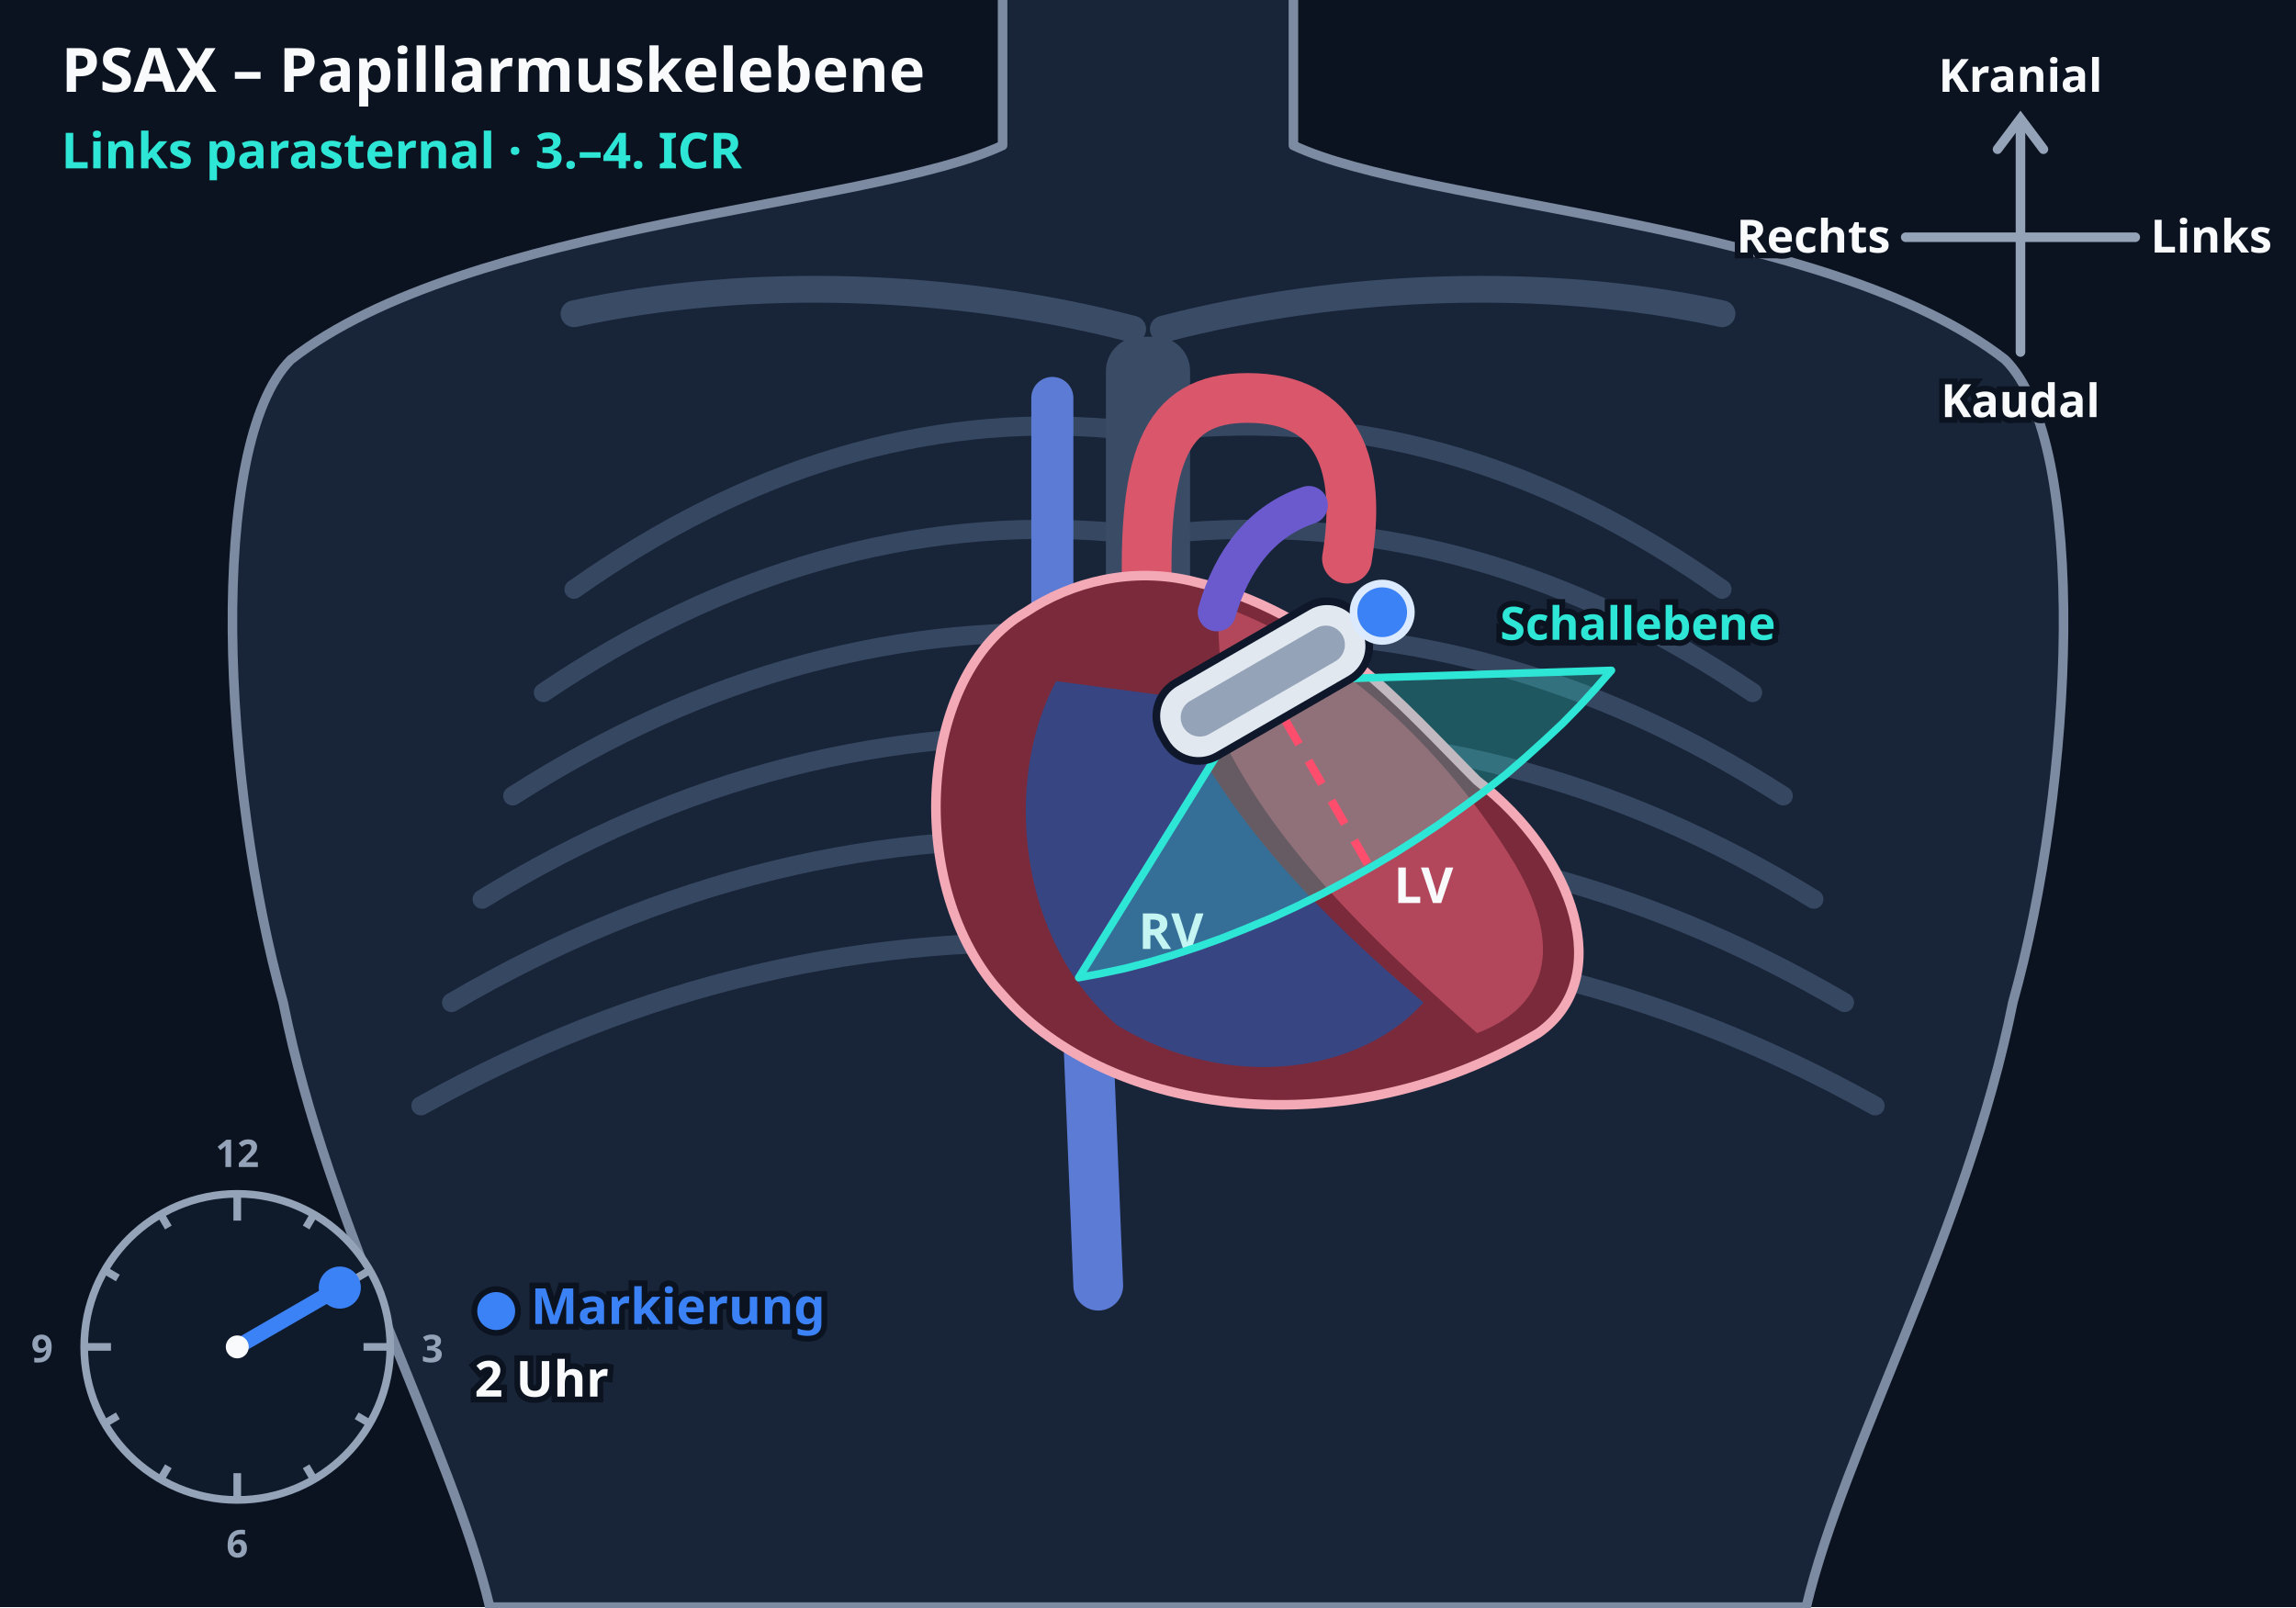
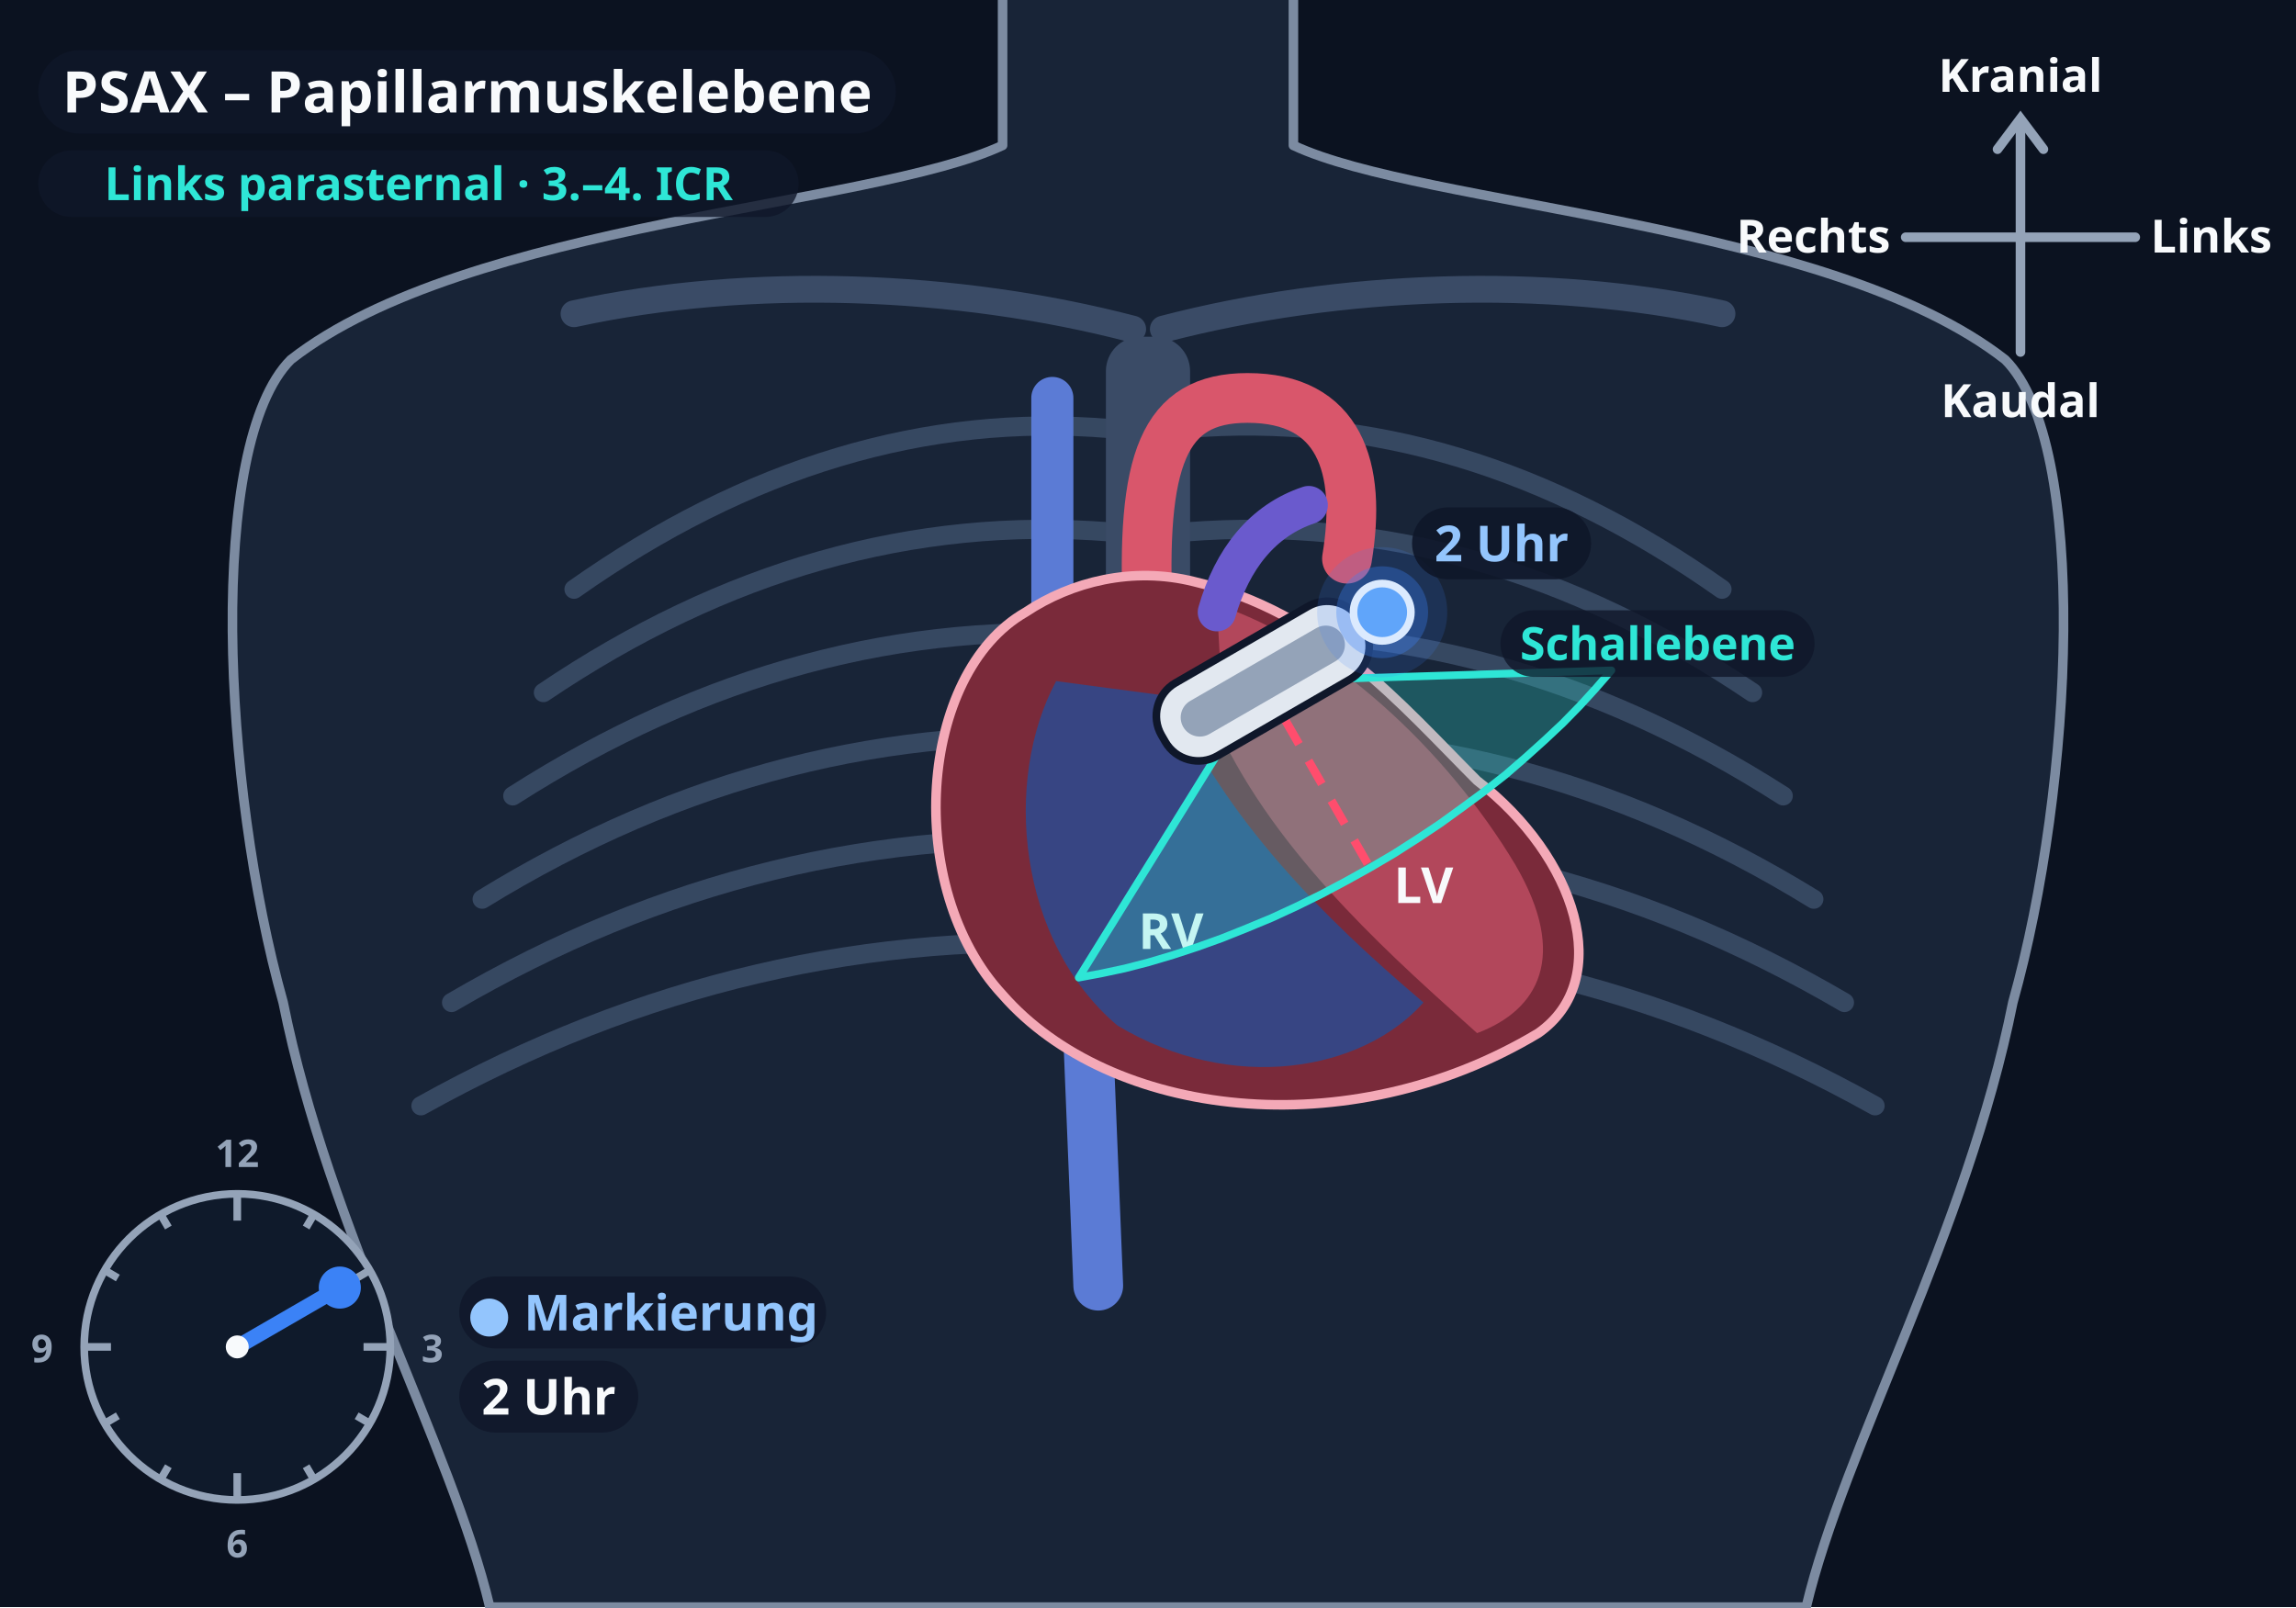
<svg xmlns="http://www.w3.org/2000/svg" width="600" height="420" viewBox="0 0 600 420">
  <rect width="600" height="420" fill="#0B1220" />
  <path d="M 262 0 L 262 38 C 228 54 122 58 76 94 C 54 116 58 205 74 262 C 86 322 118 378 128 420            L 472 420 C 482 378 514 322 526 262 C 542 205 546 116 524 94 C 478 58 372 54 338 38 L 338 0" fill="#182437" stroke="#7C8BA1" stroke-width="2.5" stroke-linejoin="round" />
  <g fill="none" stroke="#3A4B66" stroke-width="5" stroke-linecap="round" opacity="0.9">
    <path d="M 290 112 Q 218 106 150 154" />
    <path d="M 310 112 Q 382 106 450 154" />
    <path d="M 290 139 Q 213 133 142 181" />
    <path d="M 310 139 Q 387 133 458 181" />
    <path d="M 290 166 Q 209 160 134 208" />
    <path d="M 310 166 Q 391 160 466 208" />
    <path d="M 290 193 Q 204 187 126 235" />
    <path d="M 310 193 Q 396 187 474 235" />
    <path d="M 290 220 Q 200 214 118 262" />
    <path d="M 310 220 Q 400 214 482 262" />
    <path d="M 290 247 Q 196 241 110 289" />
    <path d="M 310 247 Q 404 241 490 289" />
  </g>
  <path d="M 296 86 C 250 74 196 72 150 82 M 304 86 C 350 74 404 72 450 82" fill="none" stroke="#3A4B66" stroke-width="7" stroke-linecap="round" />
  <rect x="289" y="88" width="22" height="156" rx="9" fill="#3A4B66" />
  <path d="M 291 242 L 309 242 L 300 262 Z" fill="#3A4B66" />
  <path d="M 275 158 L 275 104" stroke="#5B7BD5" stroke-width="11" stroke-linecap="round" fill="none" />
  <path d="M 284 262 L 287 336" stroke="#5B7BD5" stroke-width="13" stroke-linecap="round" fill="none" />
  <path d="M 300 162 C 298 120 304 104 326 104 C 350 104 356 122 352 146" stroke="#D9566B" stroke-width="13" stroke-linecap="round" fill="none" />
  <path d="M 268 160 C 240 176 236 232 262 260 C 290 292 352 300 402 270 C 422 256 412 224 386 204            C 366 184 346 160 312 152 C 296 148 280 152 268 160 Z" fill="#7A2A3A" stroke="#F4A9B7" stroke-width="2.5" />
  <path d="M 276 178 C 262 204 266 246 292 268 C 322 286 356 280 372 262 C 346 240 320 214 306 182 Z" fill="#2B4A8F" opacity="0.85" />
  <path d="M 318 158 C 348 168 378 196 396 226 C 410 250 402 264 386 270 C 366 252 336 226 320 194 Z" fill="#B84A5E" opacity="0.9" />
  <path d="M 318 160 C 322 146 330 136 342 132" stroke="#6A5ACD" stroke-width="10" stroke-linecap="round" fill="none" />
  <g font-family="sans-serif" font-weight="700" font-size="13" fill="#F8FAFC" text-anchor="middle">
    <text x="306" y="248">RV</text>
    <text x="372" y="236">LV</text>
  </g>
  <path d="M 330.0 178.0 L 281.9 255.5 L 287.8 254.4 L 293.9 253.1 L 300.1 251.5 L 306.5 249.6 L 312.9 247.5 L 319.3 245.2 L 325.8 242.6 L 332.3 239.9 L 338.8 236.9 L 345.3 233.7 L 351.7 230.3 L 358.0 226.8 L 364.3 223.1 L 370.4 219.2 L 376.4 215.2 L 382.2 211.0 L 387.9 206.8 L 393.4 202.5 L 398.6 198.0 L 403.6 193.5 L 408.4 189.0 L 412.9 184.4 L 417.1 179.8 L 421.1 175.2 Z" fill="#2EE6D6" fill-opacity="0.26" stroke="#2EE6D6" stroke-width="2" stroke-linejoin="round" />
  <path d="M 330.0 178.0 L 358.0 226.8" stroke="#FF4D6D" stroke-width="2.2" stroke-dasharray="7 5" fill="none" />
-   <text x="428.0" y="167.2" font-family="sans-serif" font-size="12" fill="#2EE6D6" font-weight="700" text-anchor="middle" stroke="#0B1220" stroke-width="3" paint-order="stroke">Schallebene</text>
+   <rect x="392.1" y="159.5" width="82.1" height="17.4" rx="8.7" fill="#0F172A" fill-opacity="0.8" />
+   <text x="433.2" y="172.5" font-family="sans-serif" font-weight="700" font-size="12" fill="#2EE6D6" text-anchor="middle">Schallebene</text>
  <g transform="translate(330 178) rotate(-30.0)">
    <rect x="-30" y="-11" width="60" height="22" rx="10" fill="#E2E8F0" stroke="#0F172A" stroke-width="2" />
    <rect x="-24" y="-5" width="48" height="10" rx="5" fill="#94A3B8" />
  </g>
-   <circle cx="361.2" cy="160.0" r="7.5" fill="#3B82F6" stroke="#DBEAFE" stroke-width="2" />
+   <circle cx="361.2" cy="160.0" r="17" fill="#3B82F6" fill-opacity="0.16" />
+   <circle cx="361.2" cy="160.0" r="12" fill="#3B82F6" fill-opacity="0.32" />
+   <circle cx="361.2" cy="160.0" r="7.5" fill="#60A5FA" stroke="#DBEAFE" stroke-width="2" />
+   <rect x="369.0" y="132.6" width="46.8" height="18.8" rx="9.4" fill="#0F172A" fill-opacity="0.9" />
+   <text x="392.4" y="146.7" font-family="sans-serif" font-weight="700" font-size="13" fill="#93C5FD" text-anchor="middle">2 Uhr</text>
  <g stroke="#94A3B8" stroke-width="2.5" fill="none" stroke-linecap="round">
    <path d="M 528 32 L 528 92 M 498 62 L 558 62" />
    <path d="M 522 39 L 528 31 L 534 39" />
  </g>
-   <g font-family="sans-serif" font-size="12" font-weight="700" fill="#F8FAFC" text-anchor="middle" stroke="#0B1220" stroke-width="3" paint-order="stroke">
+   <g font-family="sans-serif" font-size="12" font-weight="700" fill="#F8FAFC" text-anchor="middle">
    <text x="528" y="24">Kranial</text>
    <text x="528" y="109">Kaudal</text>
    <text x="494" y="66" text-anchor="end">Rechts</text>
    <text x="562" y="66" text-anchor="start">Links</text>
  </g>
  <circle cx="62" cy="352" r="40" fill="#0F1A2B" stroke="#94A3B8" stroke-width="2" />
  <g stroke="#94A3B8" stroke-width="2">
    <path d="M 62.0 319.0 L 62.0 312.0" />
    <path d="M 80.0 320.8 L 82.0 317.4" />
    <path d="M 93.2 334.0 L 96.6 332.0" />
    <path d="M 95.0 352.0 L 102.0 352.0" />
    <path d="M 93.2 370.0 L 96.6 372.0" />
    <path d="M 80.0 383.2 L 82.0 386.6" />
    <path d="M 62.0 385.0 L 62.0 392.0" />
    <path d="M 44.0 383.2 L 42.0 386.6" />
    <path d="M 30.8 370.0 L 27.4 372.0" />
    <path d="M 29.0 352.0 L 22.0 352.0" />
    <path d="M 30.8 334.0 L 27.4 332.0" />
    <path d="M 44.0 320.8 L 42.0 317.4" />
  </g>
  <path d="M 62 352 L 88.8 336.5" stroke="#3B82F6" stroke-width="4" stroke-linecap="round" />
  <circle cx="88.8" cy="336.5" r="4.5" fill="#3B82F6" stroke="#3B82F6" stroke-width="2" />
  <circle cx="62" cy="352" r="3" fill="#F8FAFC" />
  <g font-family="sans-serif" font-size="10" font-weight="700" fill="#94A3B8" text-anchor="middle">
    <text x="62.0" y="305.0">12</text>
    <text x="113.0" y="356.0">3</text>
    <text x="62.0" y="407.0">6</text>
    <text x="11.0" y="356.0">9</text>
  </g>
-   <text x="124" y="346" font-family="sans-serif" font-size="13" font-weight="700" fill="#3B82F6" stroke="#0B1220" stroke-width="3" paint-order="stroke">● Markierung</text>
-   <text x="124" y="365" font-family="sans-serif" font-size="13" font-weight="700" fill="#F8FAFC" stroke="#0B1220" stroke-width="3" paint-order="stroke">2 Uhr</text>
-   <g font-family="sans-serif" font-weight="700" stroke="#0B1220" stroke-width="3" paint-order="stroke">
-     <text x="16" y="24" font-size="16" fill="#F8FAFC" text-anchor="start">PSAX – Papillarmuskelebene</text>
-     <text x="16" y="44" font-size="13" fill="#2EE6D6" text-anchor="start">Links parasternal · 3.–4. ICR</text>
-   </g>
+   <rect x="120.0" y="333.6" width="95.9" height="18.8" rx="9.4" fill="#0F172A" fill-opacity="0.8" />
+   <text x="168.0" y="347.7" font-family="sans-serif" font-weight="700" font-size="13" fill="#93C5FD" text-anchor="middle">● Markierung</text>
+   <rect x="120.0" y="355.6" width="46.8" height="18.8" rx="9.4" fill="#0F172A" fill-opacity="0.8" />
+   <text x="143.4" y="369.7" font-family="sans-serif" font-weight="700" font-size="13" fill="#F8FAFC" text-anchor="middle">2 Uhr</text>
+   <rect x="10.0" y="13.1" width="224.1" height="21.8" rx="10.9" fill="#0F172A" fill-opacity="0.8" />
+   <text x="122.1" y="29.4" font-family="sans-serif" font-weight="700" font-size="15" fill="#F8FAFC" text-anchor="middle">PSAX – Papillarmuskelebene</text>
+   <rect x="10.0" y="39.3" width="198.7" height="17.4" rx="8.7" fill="#0F172A" fill-opacity="0.8" />
+   <text x="109.4" y="52.3" font-family="sans-serif" font-weight="700" font-size="12" fill="#2EE6D6" text-anchor="middle">Links parasternal · 3.–4. ICR</text>
</svg>
